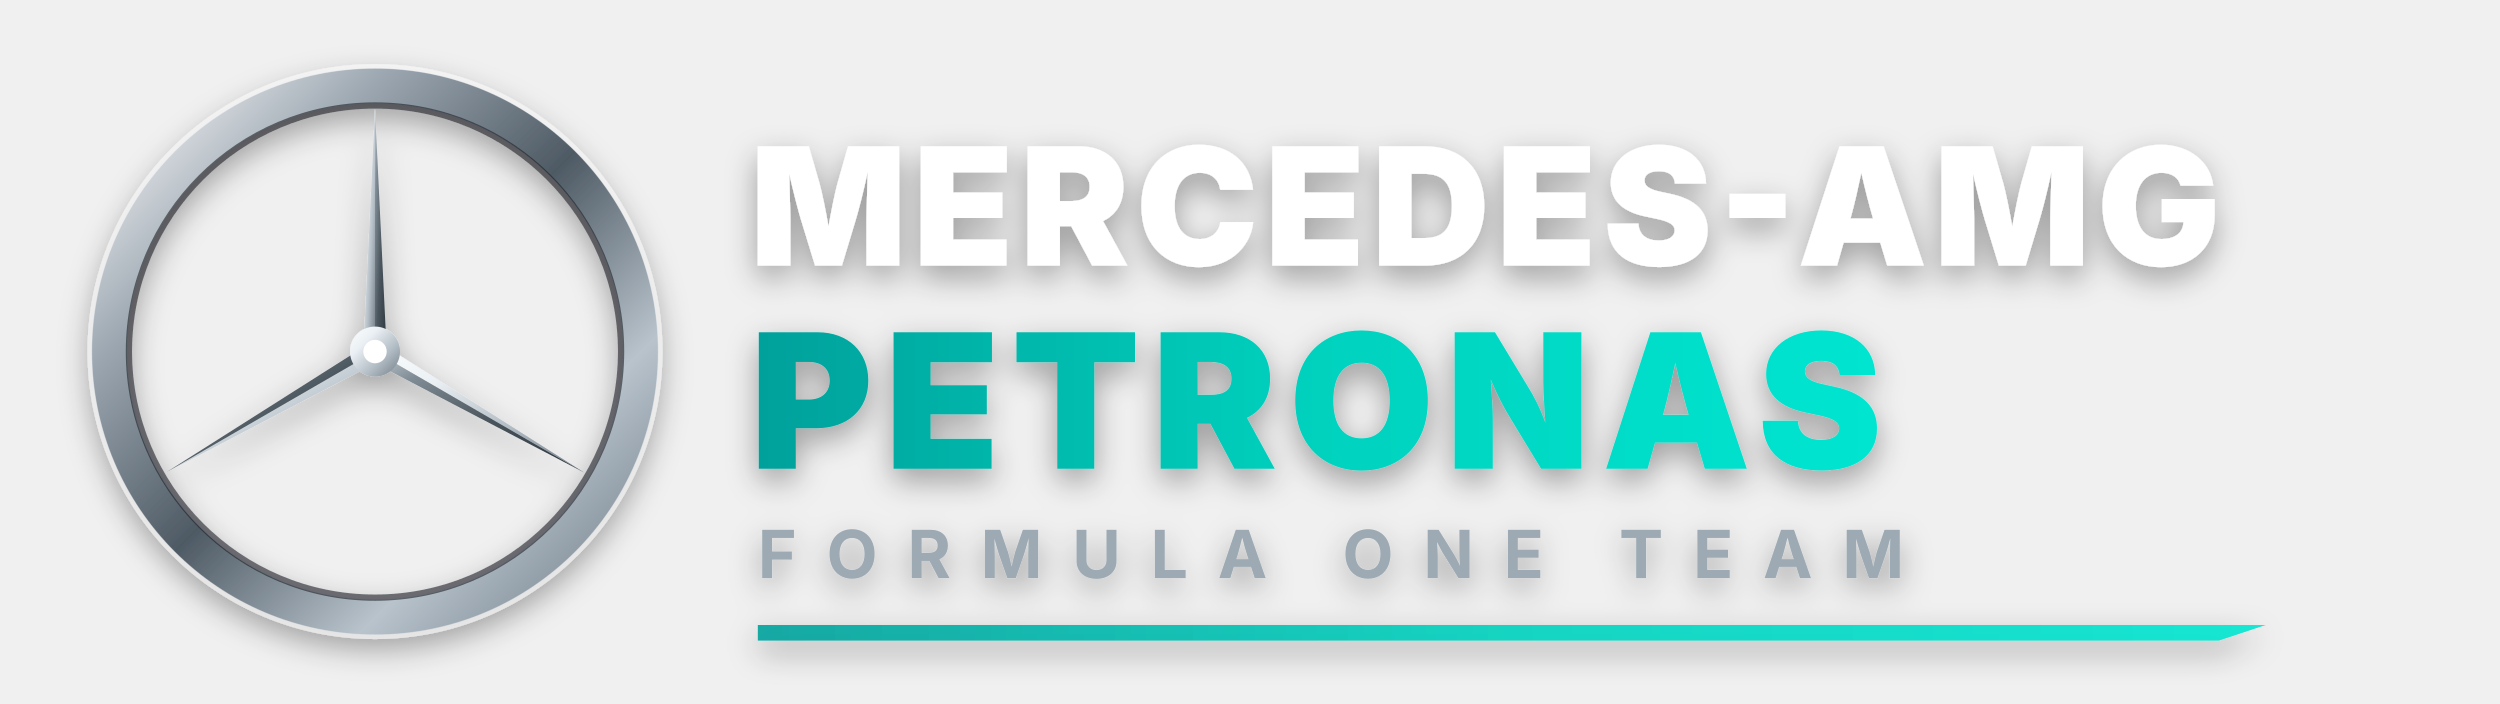
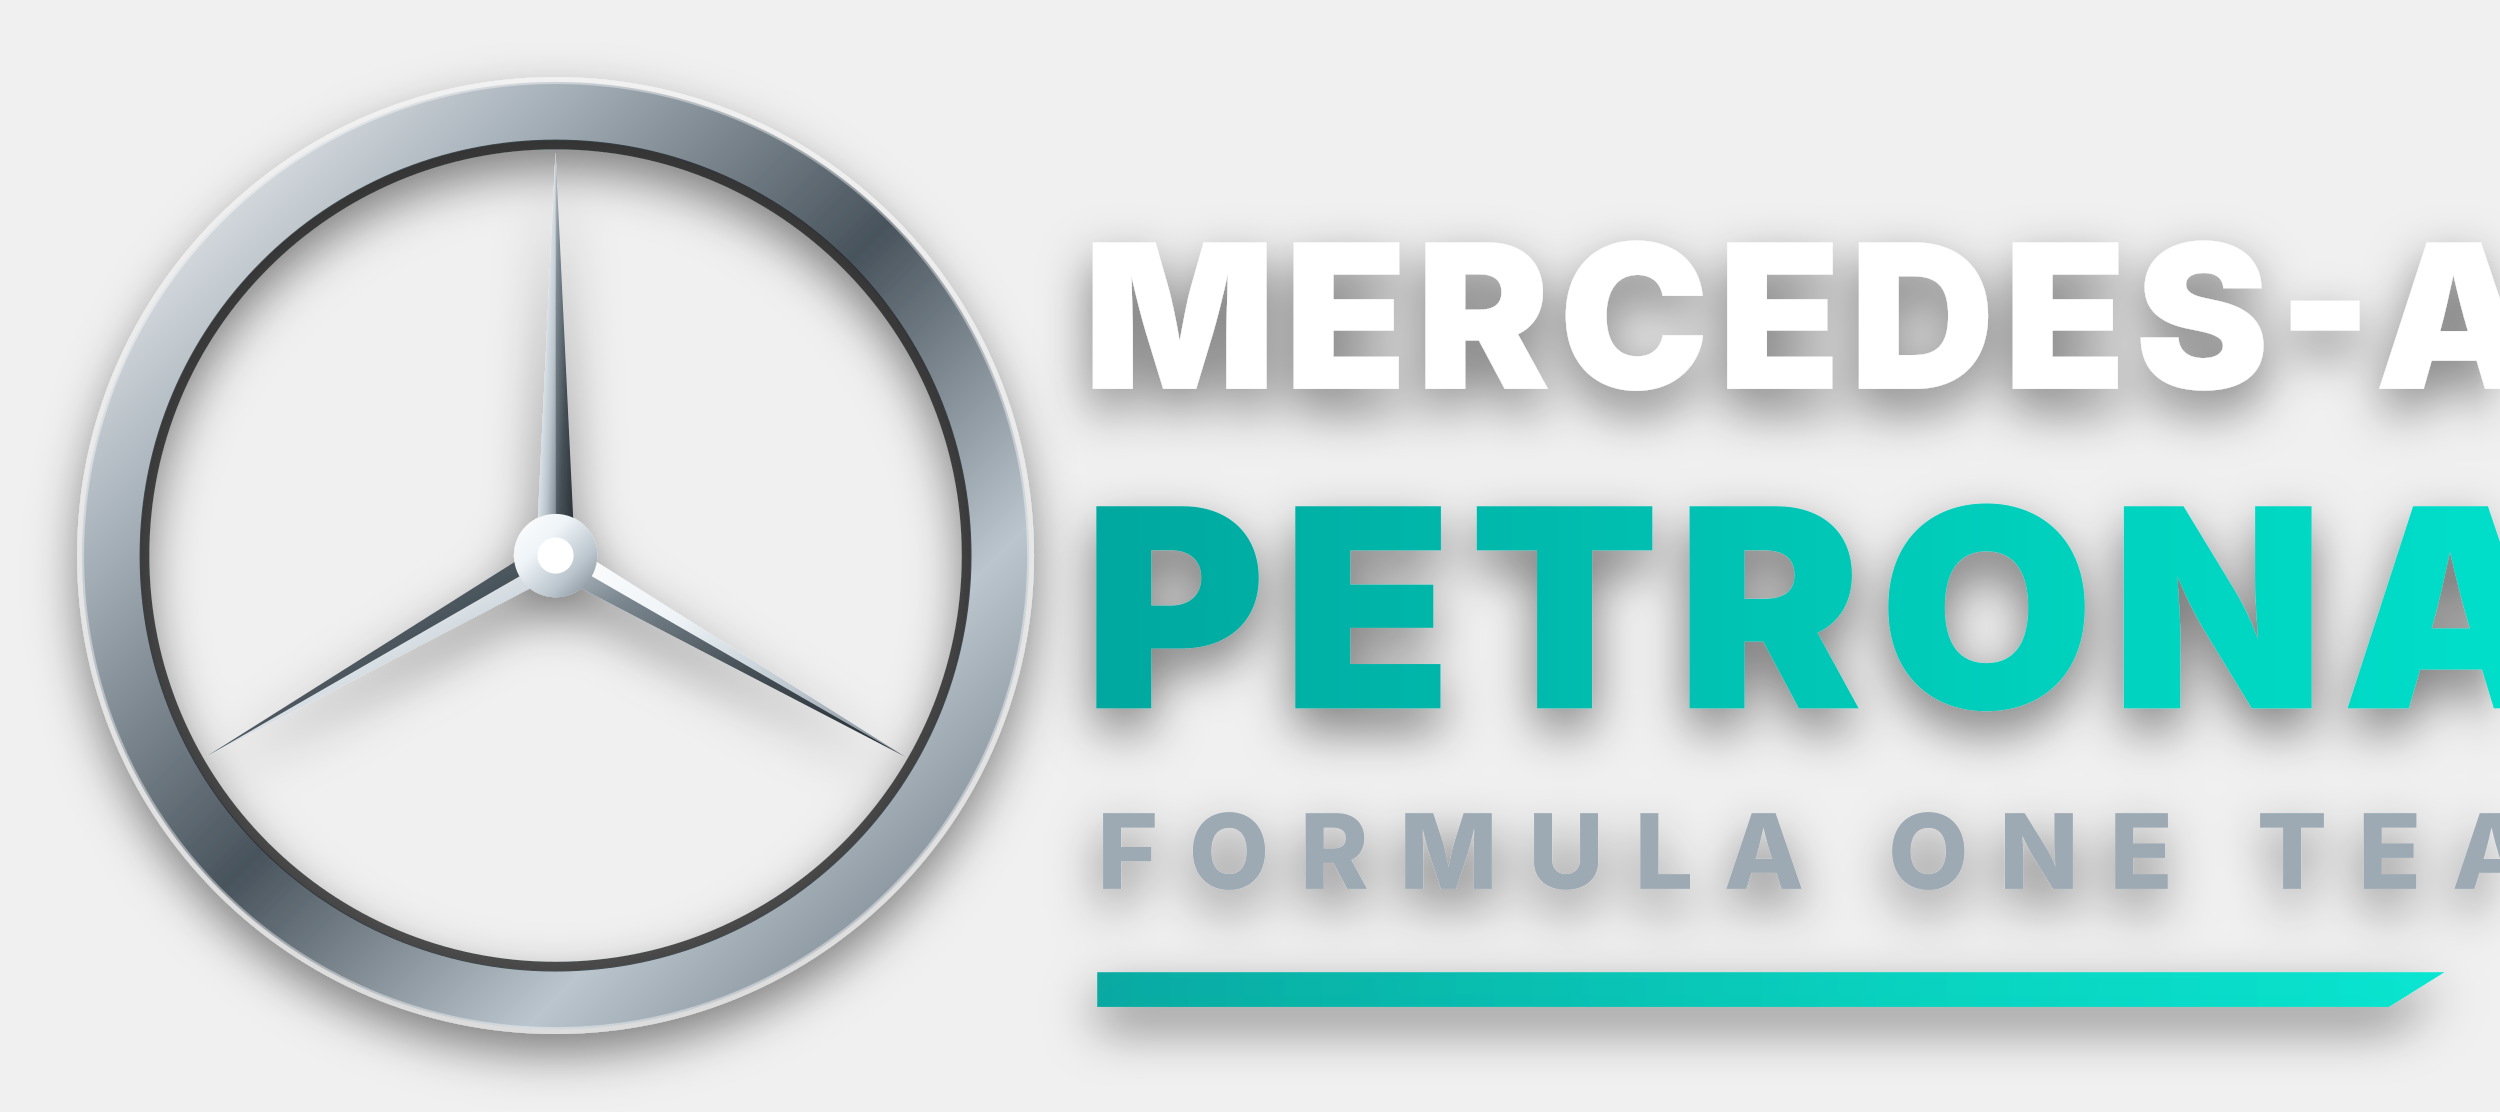
- <svg xmlns="http://www.w3.org/2000/svg" viewBox="0 0 320 90" width="100%" height="100%">
+ <svg xmlns="http://www.w3.org/2000/svg" viewBox="0 0 180 80" width="100%" height="100%">
  <defs>
-     <linearGradient id="starChromeLight" x1="0%" y1="0%" x2="100%" y2="100%">
+     <linearGradient id="mbStarLight" x1="0%" y1="0%" x2="100%" y2="100%">
      <stop offset="0%" stop-color="#FFFFFF" />
-       <stop offset="30%" stop-color="#EAF0F4" />
-       <stop offset="65%" stop-color="#B2BCC4" />
-       <stop offset="100%" stop-color="#727D86" />
+       <stop offset="35%" stop-color="#EFF4F8" />
+       <stop offset="70%" stop-color="#BAC5CD" />
+       <stop offset="100%" stop-color="#7A8690" />
    </linearGradient>
-     <linearGradient id="starChromeDark" x1="100%" y1="100%" x2="0%" y2="0%">
-       <stop offset="0%" stop-color="#2C353D" />
-       <stop offset="45%" stop-color="#4B565E" />
-       <stop offset="80%" stop-color="#808C95" />
-       <stop offset="100%" stop-color="#C5CFD6" />
+     <linearGradient id="mbStarDark" x1="100%" y1="100%" x2="0%" y2="0%">
+       <stop offset="0%" stop-color="#242B31" />
+       <stop offset="45%" stop-color="#465057" />
+       <stop offset="80%" stop-color="#7C8891" />
+       <stop offset="100%" stop-color="#BDC7CE" />
    </linearGradient>
-     <linearGradient id="chromeRing" x1="0%" y1="0%" x2="100%" y2="100%">
+     <linearGradient id="mbChromeRing" x1="0%" y1="0%" x2="100%" y2="100%">
      <stop offset="0%" stop-color="#FFFFFF" />
-       <stop offset="25%" stop-color="#9BA6B0" />
-       <stop offset="50%" stop-color="#4E5A64" />
-       <stop offset="75%" stop-color="#B8C3CC" />
-       <stop offset="100%" stop-color="#6A7782" />
+       <stop offset="25%" stop-color="#A2ADB6" />
+       <stop offset="50%" stop-color="#48535C" />
+       <stop offset="75%" stop-color="#BAC5CD" />
+       <stop offset="100%" stop-color="#65717B" />
    </linearGradient>
-     <linearGradient id="petronasCyan" x1="0%" y1="0%" x2="100%" y2="0%">
-       <stop offset="0%" stop-color="#00A19B" />
-       <stop offset="50%" stop-color="#00D2BE" />
+     <linearGradient id="mbPetronasCyan" x1="0%" y1="0%" x2="100%" y2="0%">
+       <stop offset="0%" stop-color="#00A89F" />
+       <stop offset="60%" stop-color="#00D2BE" />
      <stop offset="100%" stop-color="#00E5D0" />
    </linearGradient>
-     <filter id="mercedesGlow" x="-10%" y="-10%" width="120%" height="120%">
-       <feDropShadow dx="0" dy="1.5" stdDeviation="2" flood-color="#000000" flood-opacity="0.35" />
+     <filter id="mbShadow" x="-15%" y="-15%" width="130%" height="130%">
+       <feDropShadow dx="0" dy="1.5" stdDeviation="1.8" flood-color="#000000" flood-opacity="0.5" />
    </filter>
  </defs>
-   <g transform="translate(4, 0)" filter="url(#mercedesGlow)">
-     <circle cx="44" cy="45" r="34" fill="none" stroke="url(#chromeRing)" stroke-width="4.5" />
-     <circle cx="44" cy="45" r="31.5" fill="none" stroke="#1A2026" stroke-width="0.8" opacity="0.6" />
-     <circle cx="44" cy="45" r="36.5" fill="none" stroke="#FFFFFF" stroke-width="0.6" opacity="0.4" />
-     <polygon points="44,14 42.5,45 44,45" fill="url(#starChromeLight)" />
-     <polygon points="44,14 45.5,45 44,45" fill="url(#starChromeDark)" />
-     <polygon points="70.8,60.5 44,43.5 44,45" fill="url(#starChromeLight)" />
-     <polygon points="70.8,60.5 44,46.5 44,45" fill="url(#starChromeDark)" />
-     <polygon points="17.2,60.5 44,46.5 44,45" fill="url(#starChromeLight)" />
-     <polygon points="17.2,60.5 44,43.5 44,45" fill="url(#starChromeDark)" />
-     <circle cx="44" cy="45" r="3.2" fill="url(#starChromeLight)" />
-     <circle cx="44" cy="45" r="1.5" fill="#FFFFFF" />
+   <g transform="translate(4, 0)" filter="url(#mbShadow)">
+     <circle cx="36" cy="40" r="32" fill="none" stroke="url(#mbChromeRing)" stroke-width="4.2" />
+     <circle cx="36" cy="40" r="29.6" fill="none" stroke="#101518" stroke-width="0.7" opacity="0.7" />
+     <circle cx="36" cy="40" r="34.2" fill="none" stroke="#FFFFFF" stroke-width="0.5" opacity="0.4" />
+     <polygon points="36,11 34.6,40 36,40" fill="url(#mbStarLight)" />
+     <polygon points="36,11 37.4,40 36,40" fill="url(#mbStarDark)" />
+     <polygon points="61.2,54.5 36,38.6 36,40" fill="url(#mbStarLight)" />
+     <polygon points="61.2,54.5 36,41.4 36,40" fill="url(#mbStarDark)" />
+     <polygon points="10.8,54.5 36,41.4 36,40" fill="url(#mbStarLight)" />
+     <polygon points="10.8,54.5 36,38.6 36,40" fill="url(#mbStarDark)" />
+     <circle cx="36" cy="40" r="3" fill="url(#mbStarLight)" />
+     <circle cx="36" cy="40" r="1.3" fill="#FFFFFF" />
  </g>
-   <g filter="url(#mercedesGlow)">
-     <text x="96" y="34" font-family="'Titillium Web', system-ui, -apple-system, 'Segoe UI', Arial Black, sans-serif" font-size="21" font-weight="900" fill="#FFFFFF" letter-spacing="0.8">MERCEDES-AMG</text>
-     <text x="96" y="60" font-family="'Titillium Web', system-ui, -apple-system, 'Segoe UI', Arial Black, sans-serif" font-size="24" font-weight="900" fill="url(#petronasCyan)" letter-spacing="1.5">PETRONAS</text>
-     <text x="97" y="74" font-family="system-ui, -apple-system, 'Segoe UI', sans-serif" font-size="8.5" font-weight="700" fill="#9DAAB3" letter-spacing="3.8">FORMULA ONE TEAM</text>
-     <path d="M 97 80 L 290 80 L 284 82 L 97 82 Z" fill="url(#petronasCyan)" opacity="0.9" />
+   <g filter="url(#mbShadow)">
+     <text x="78" y="28" font-family="'Titillium Web', system-ui, -apple-system, 'Segoe UI', Arial Black, sans-serif" font-size="14.5" font-weight="900" fill="#FFFFFF" letter-spacing="0.6">MERCEDES-AMG</text>
+     <text x="78" y="51" font-family="'Titillium Web', system-ui, -apple-system, 'Segoe UI', Arial Black, sans-serif" font-size="20" font-weight="900" fill="url(#mbPetronasCyan)" letter-spacing="1.2">PETRONAS</text>
+     <text x="79" y="64" font-family="system-ui, -apple-system, 'Segoe UI', sans-serif" font-size="7.5" font-weight="800" fill="#9DAAB3" letter-spacing="2.2">FORMULA ONE TEAM</text>
+     <path d="M 79 70 L 176 70 L 172 72.5 L 79 72.5 Z" fill="url(#mbPetronasCyan)" opacity="0.95" />
  </g>
</svg>
